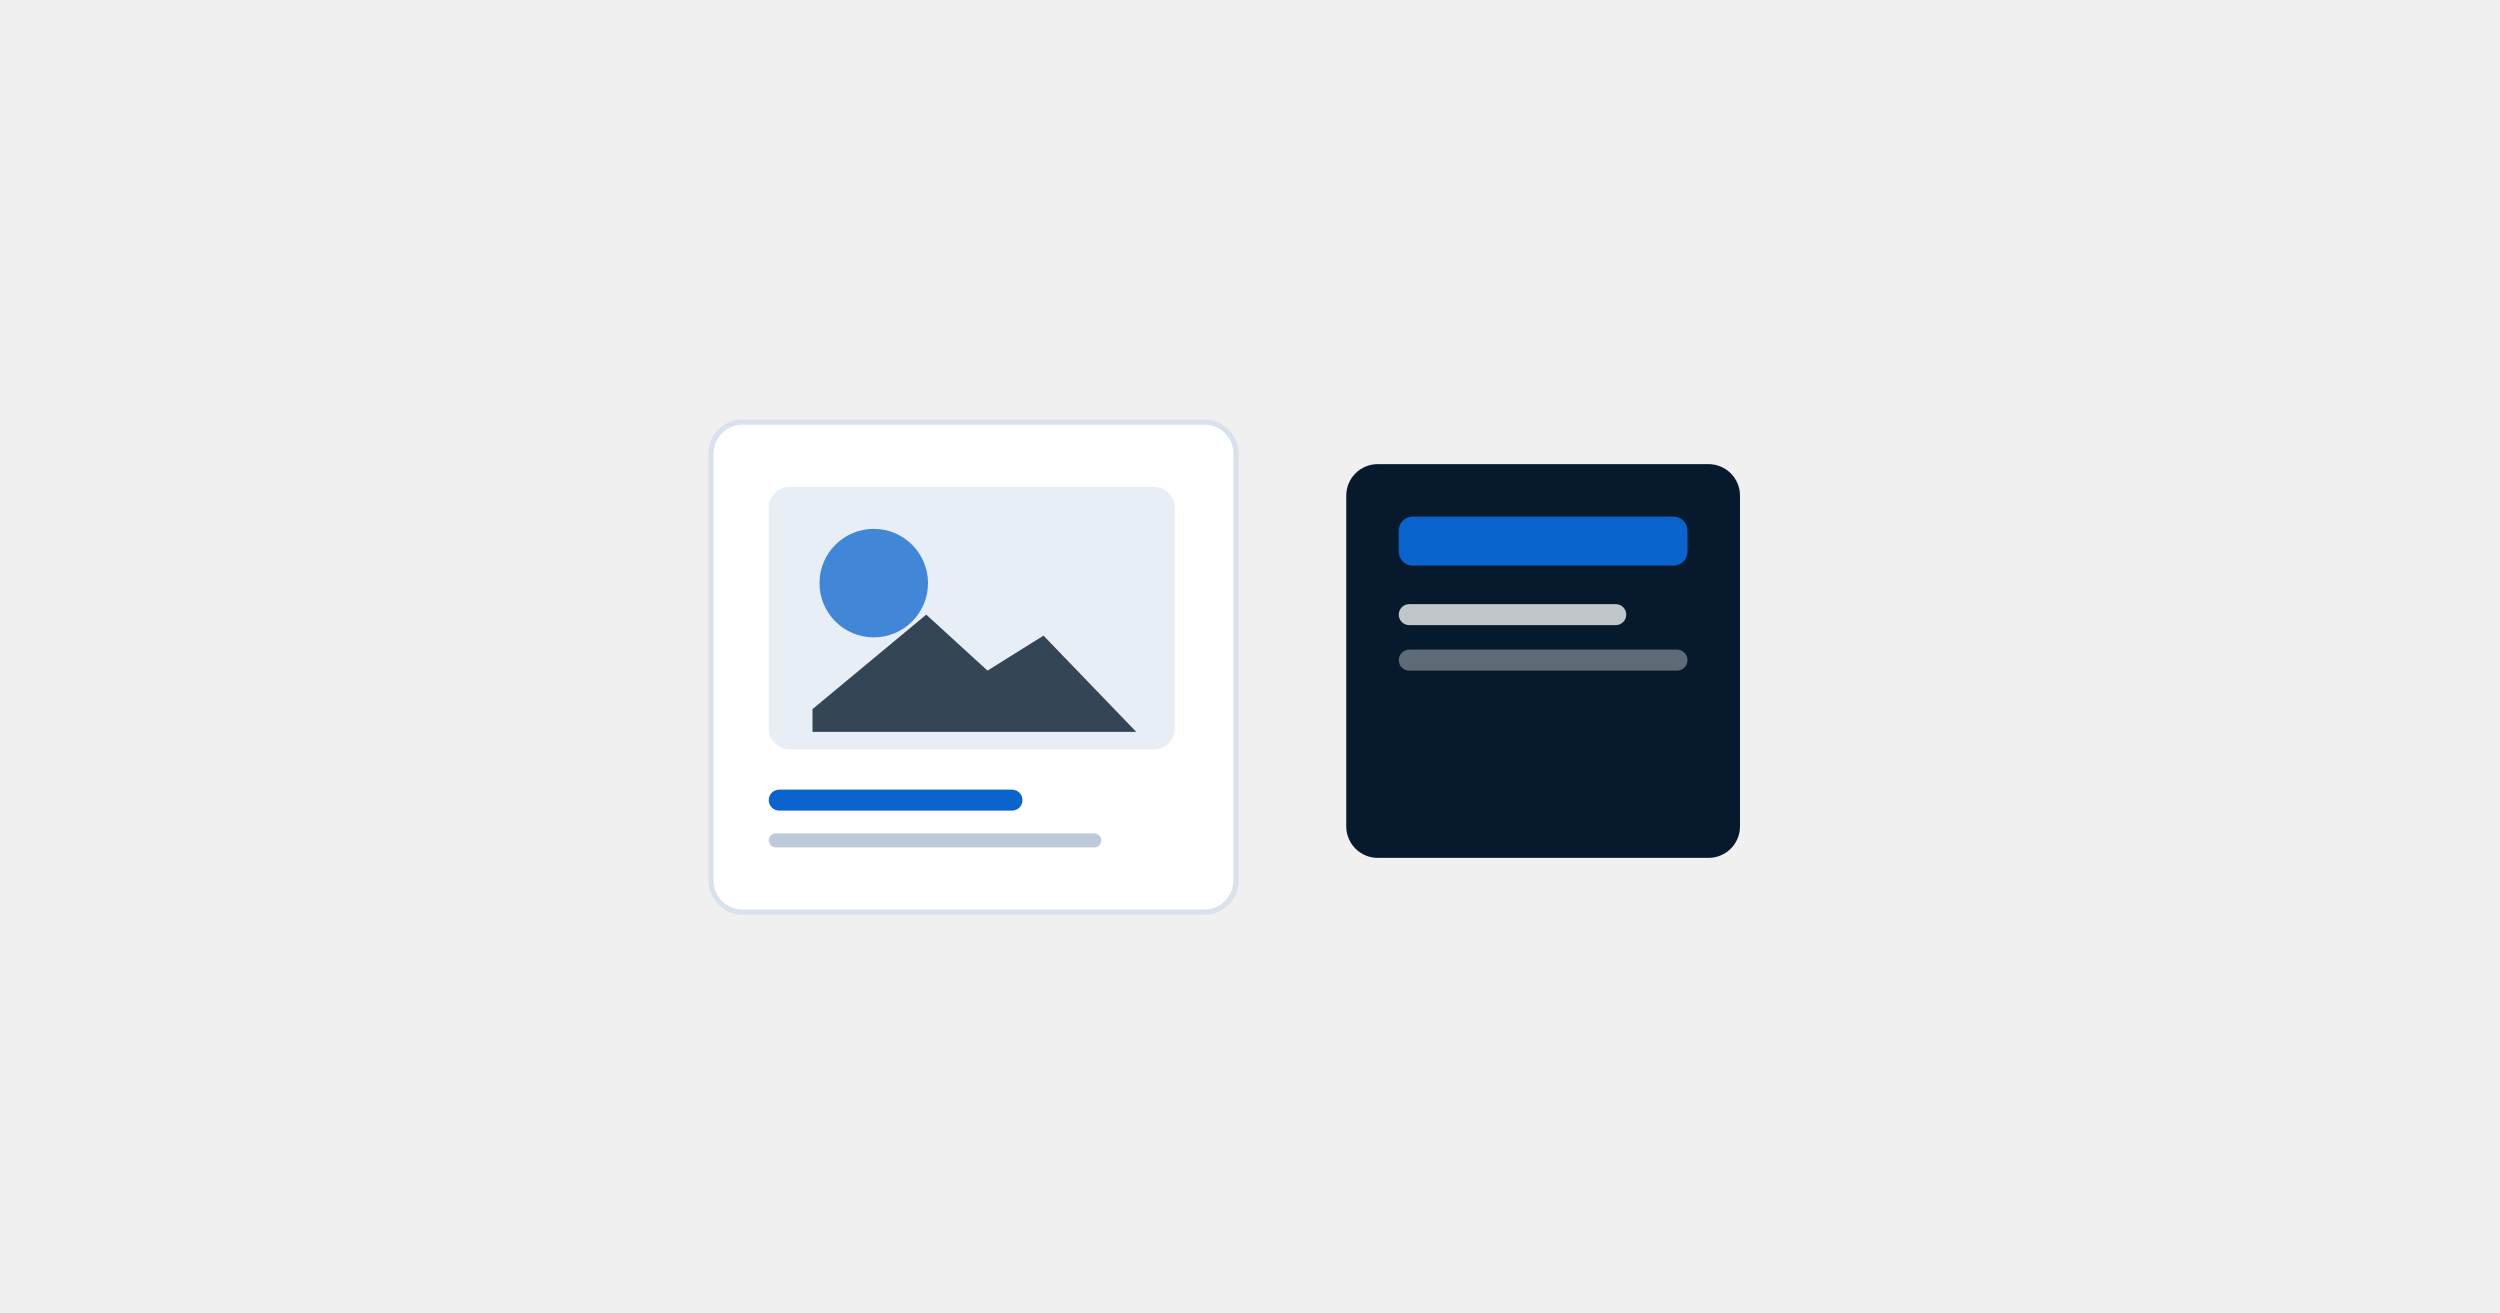
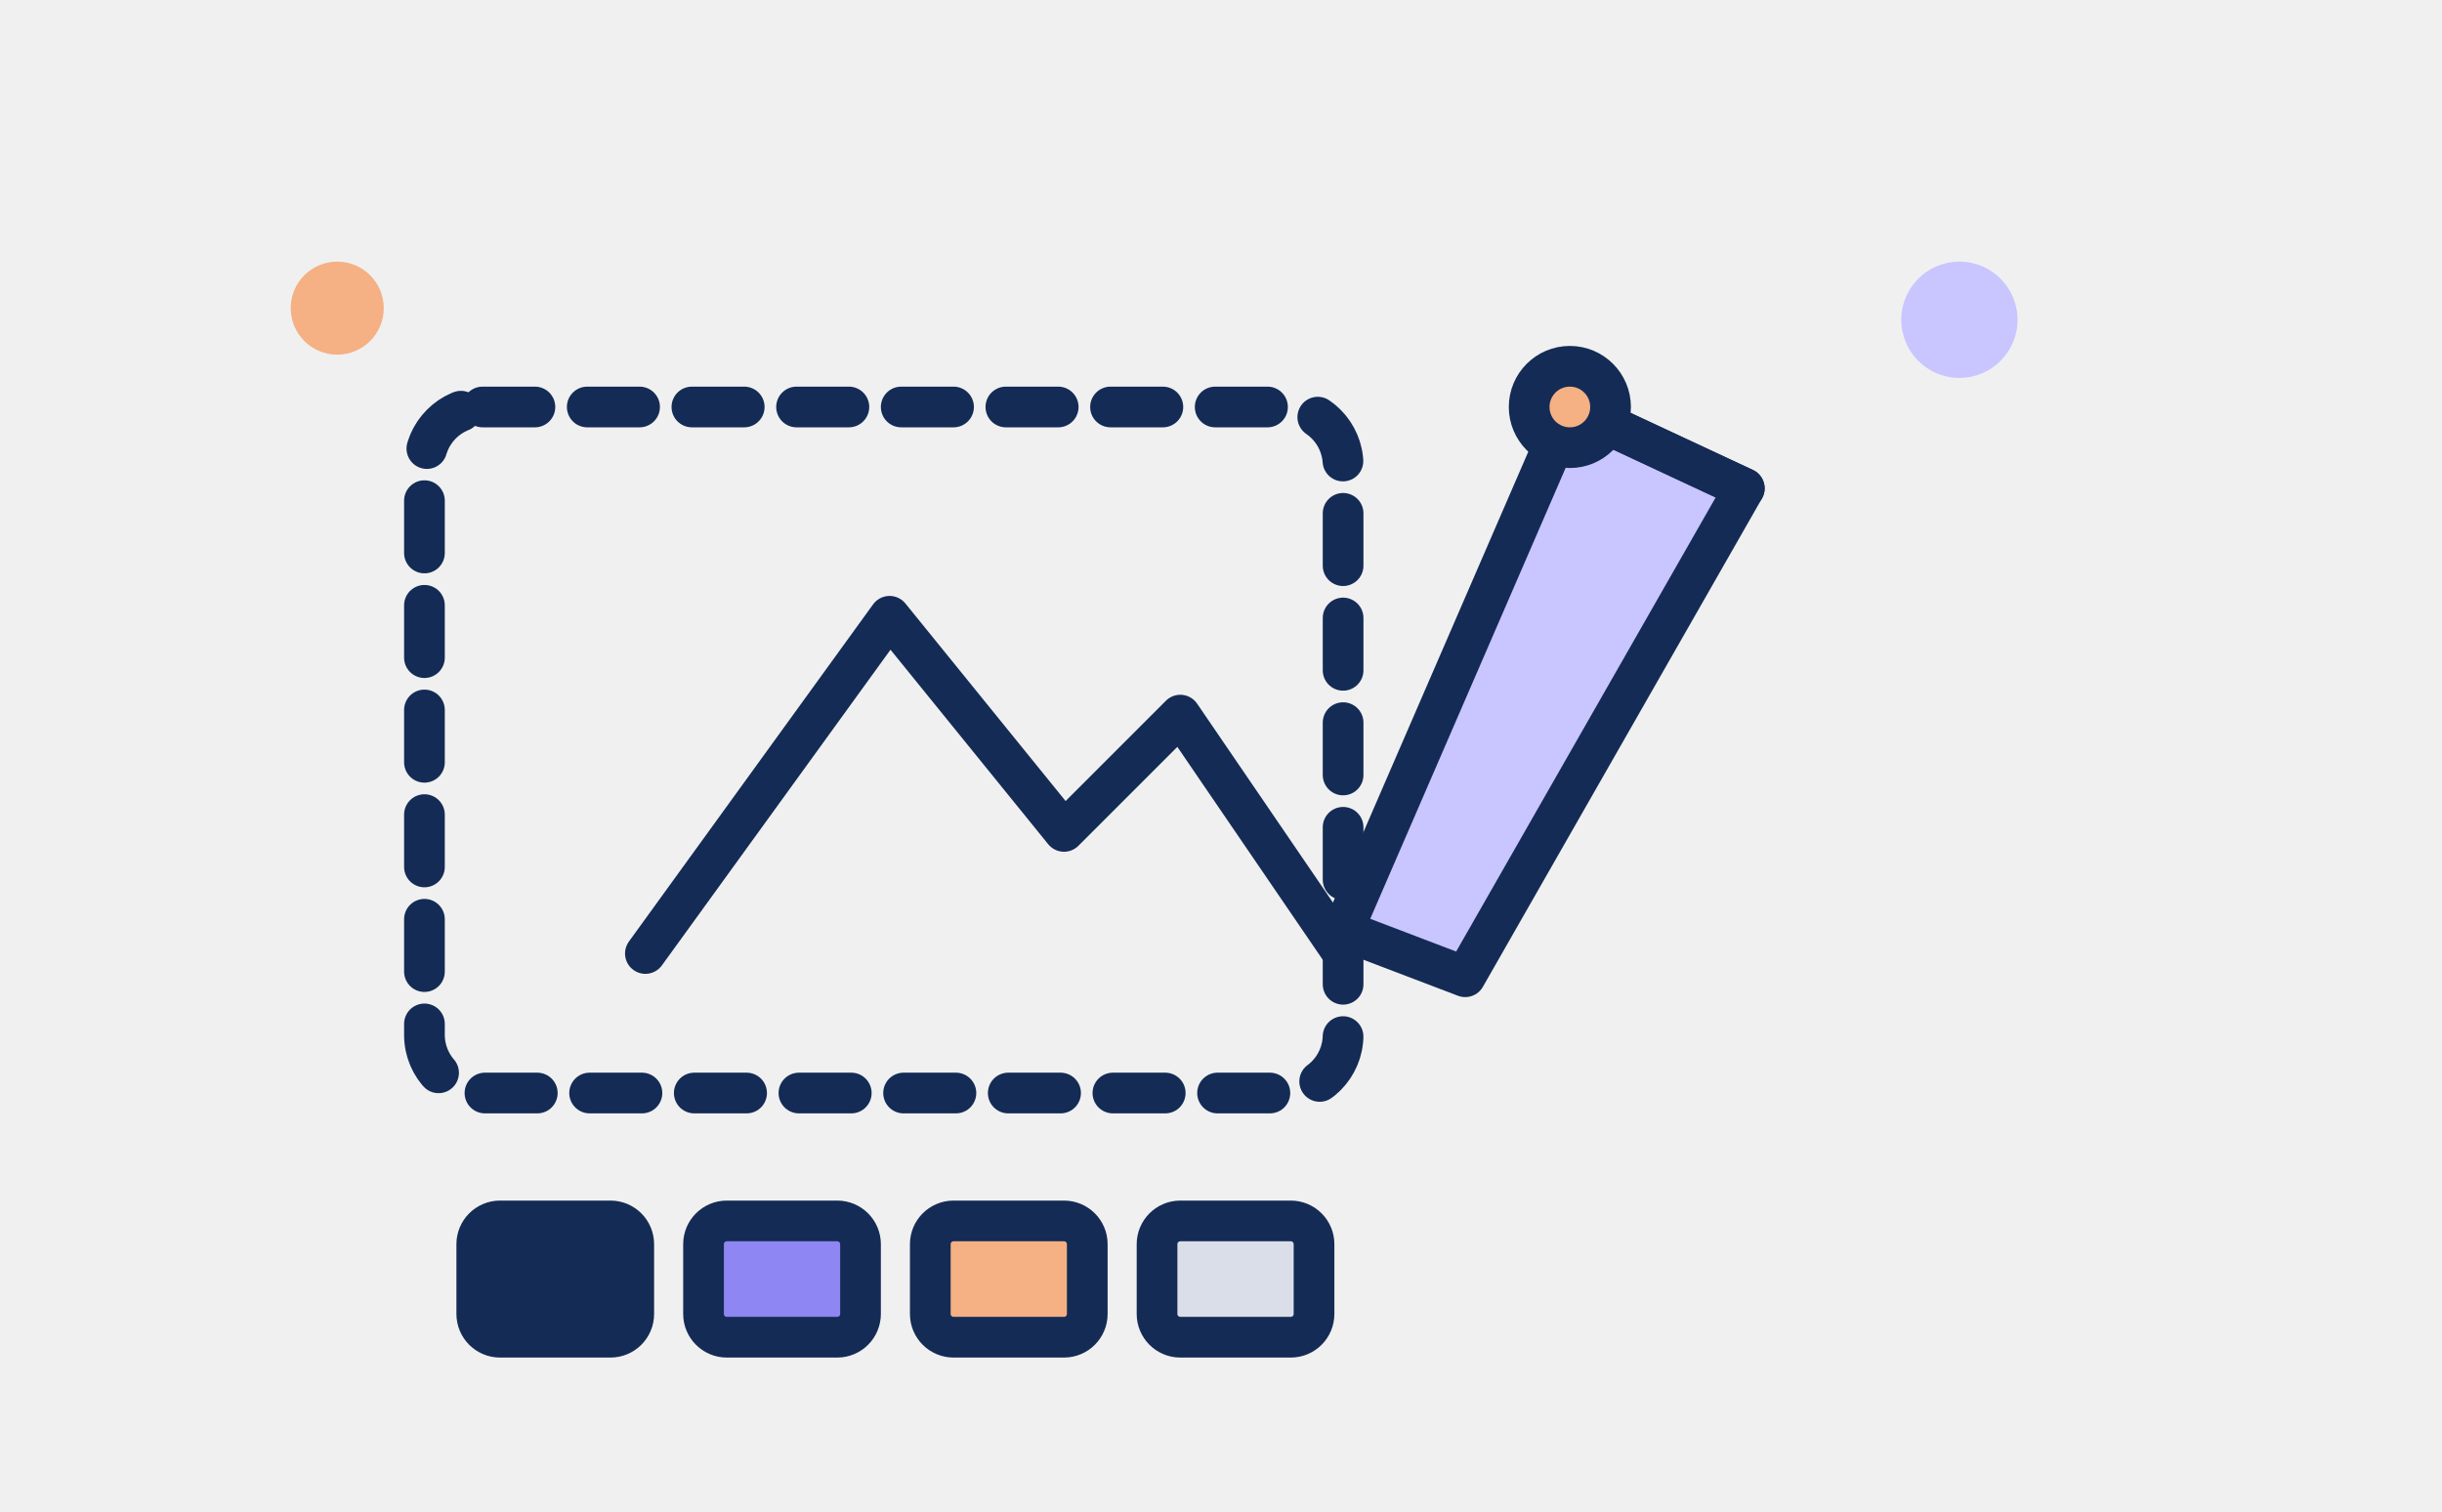
- <svg xmlns="http://www.w3.org/2000/svg" viewBox="0 0 800 420" preserveAspectRatio="xMidYMid meet">
-   <g transform="translate(176 97) scale(.56)">
-     <rect x="92" y="68" width="300" height="280" rx="18" fill="white" stroke="#d9e2ec" stroke-width="3" />
-     <rect x="125" y="105" width="232" height="150" rx="12" fill="#e7eef6" />
-     <circle cx="185" cy="160" r="31" fill="#0b63ce" opacity=".75" />
-     <path d="M150 232l65-54 35 32 32-20 53 55H150z" fill="#071a2d" opacity=".8" />
-     <rect x="125" y="278" width="145" height="12" rx="6" fill="#0b63ce" />
-     <rect x="125" y="303" width="190" height="8" rx="4" fill="#bdcad7" />
-     <rect x="455" y="92" width="225" height="225" rx="18" fill="#071a2d" />
-     <rect x="485" y="122" width="165" height="28" rx="8" fill="#0b63ce" />
-     <rect x="485" y="172" width="130" height="12" rx="6" fill="white" opacity=".75" />
-     <rect x="485" y="198" width="165" height="12" rx="6" fill="white" opacity=".35" />
+ <svg xmlns="http://www.w3.org/2000/svg" viewBox="0 0 420 260" fill="none">
+   <g stroke="#142B55" stroke-width="7" stroke-linecap="round" stroke-linejoin="round">
+     <rect x="73" y="70" width="158" height="118" rx="10" stroke-dasharray="9 9" />
+     <path d="M111 164l42-58 30 37 20-20 28 41" />
+     <path d="M270 70l-39 90 21 8 48-84z" fill="#C9C5FF" />
+     <path d="M270 70l30 14" />
+     <circle cx="270" cy="70" r="7" fill="#F5B083" />
+     <rect x="82" y="210" width="27" height="20" rx="4" fill="#142B55" />
+     <rect x="121" y="210" width="27" height="20" rx="4" fill="#8E86F2" />
+     <rect x="160" y="210" width="27" height="20" rx="4" fill="#F5B083" />
+     <rect x="199" y="210" width="27" height="20" rx="4" fill="#D9DEE8" />
  </g>
+   <circle cx="58" cy="53" r="8" fill="#F5B083" />
+   <circle cx="337" cy="55" r="10" fill="#C9C5FF" />
</svg>
